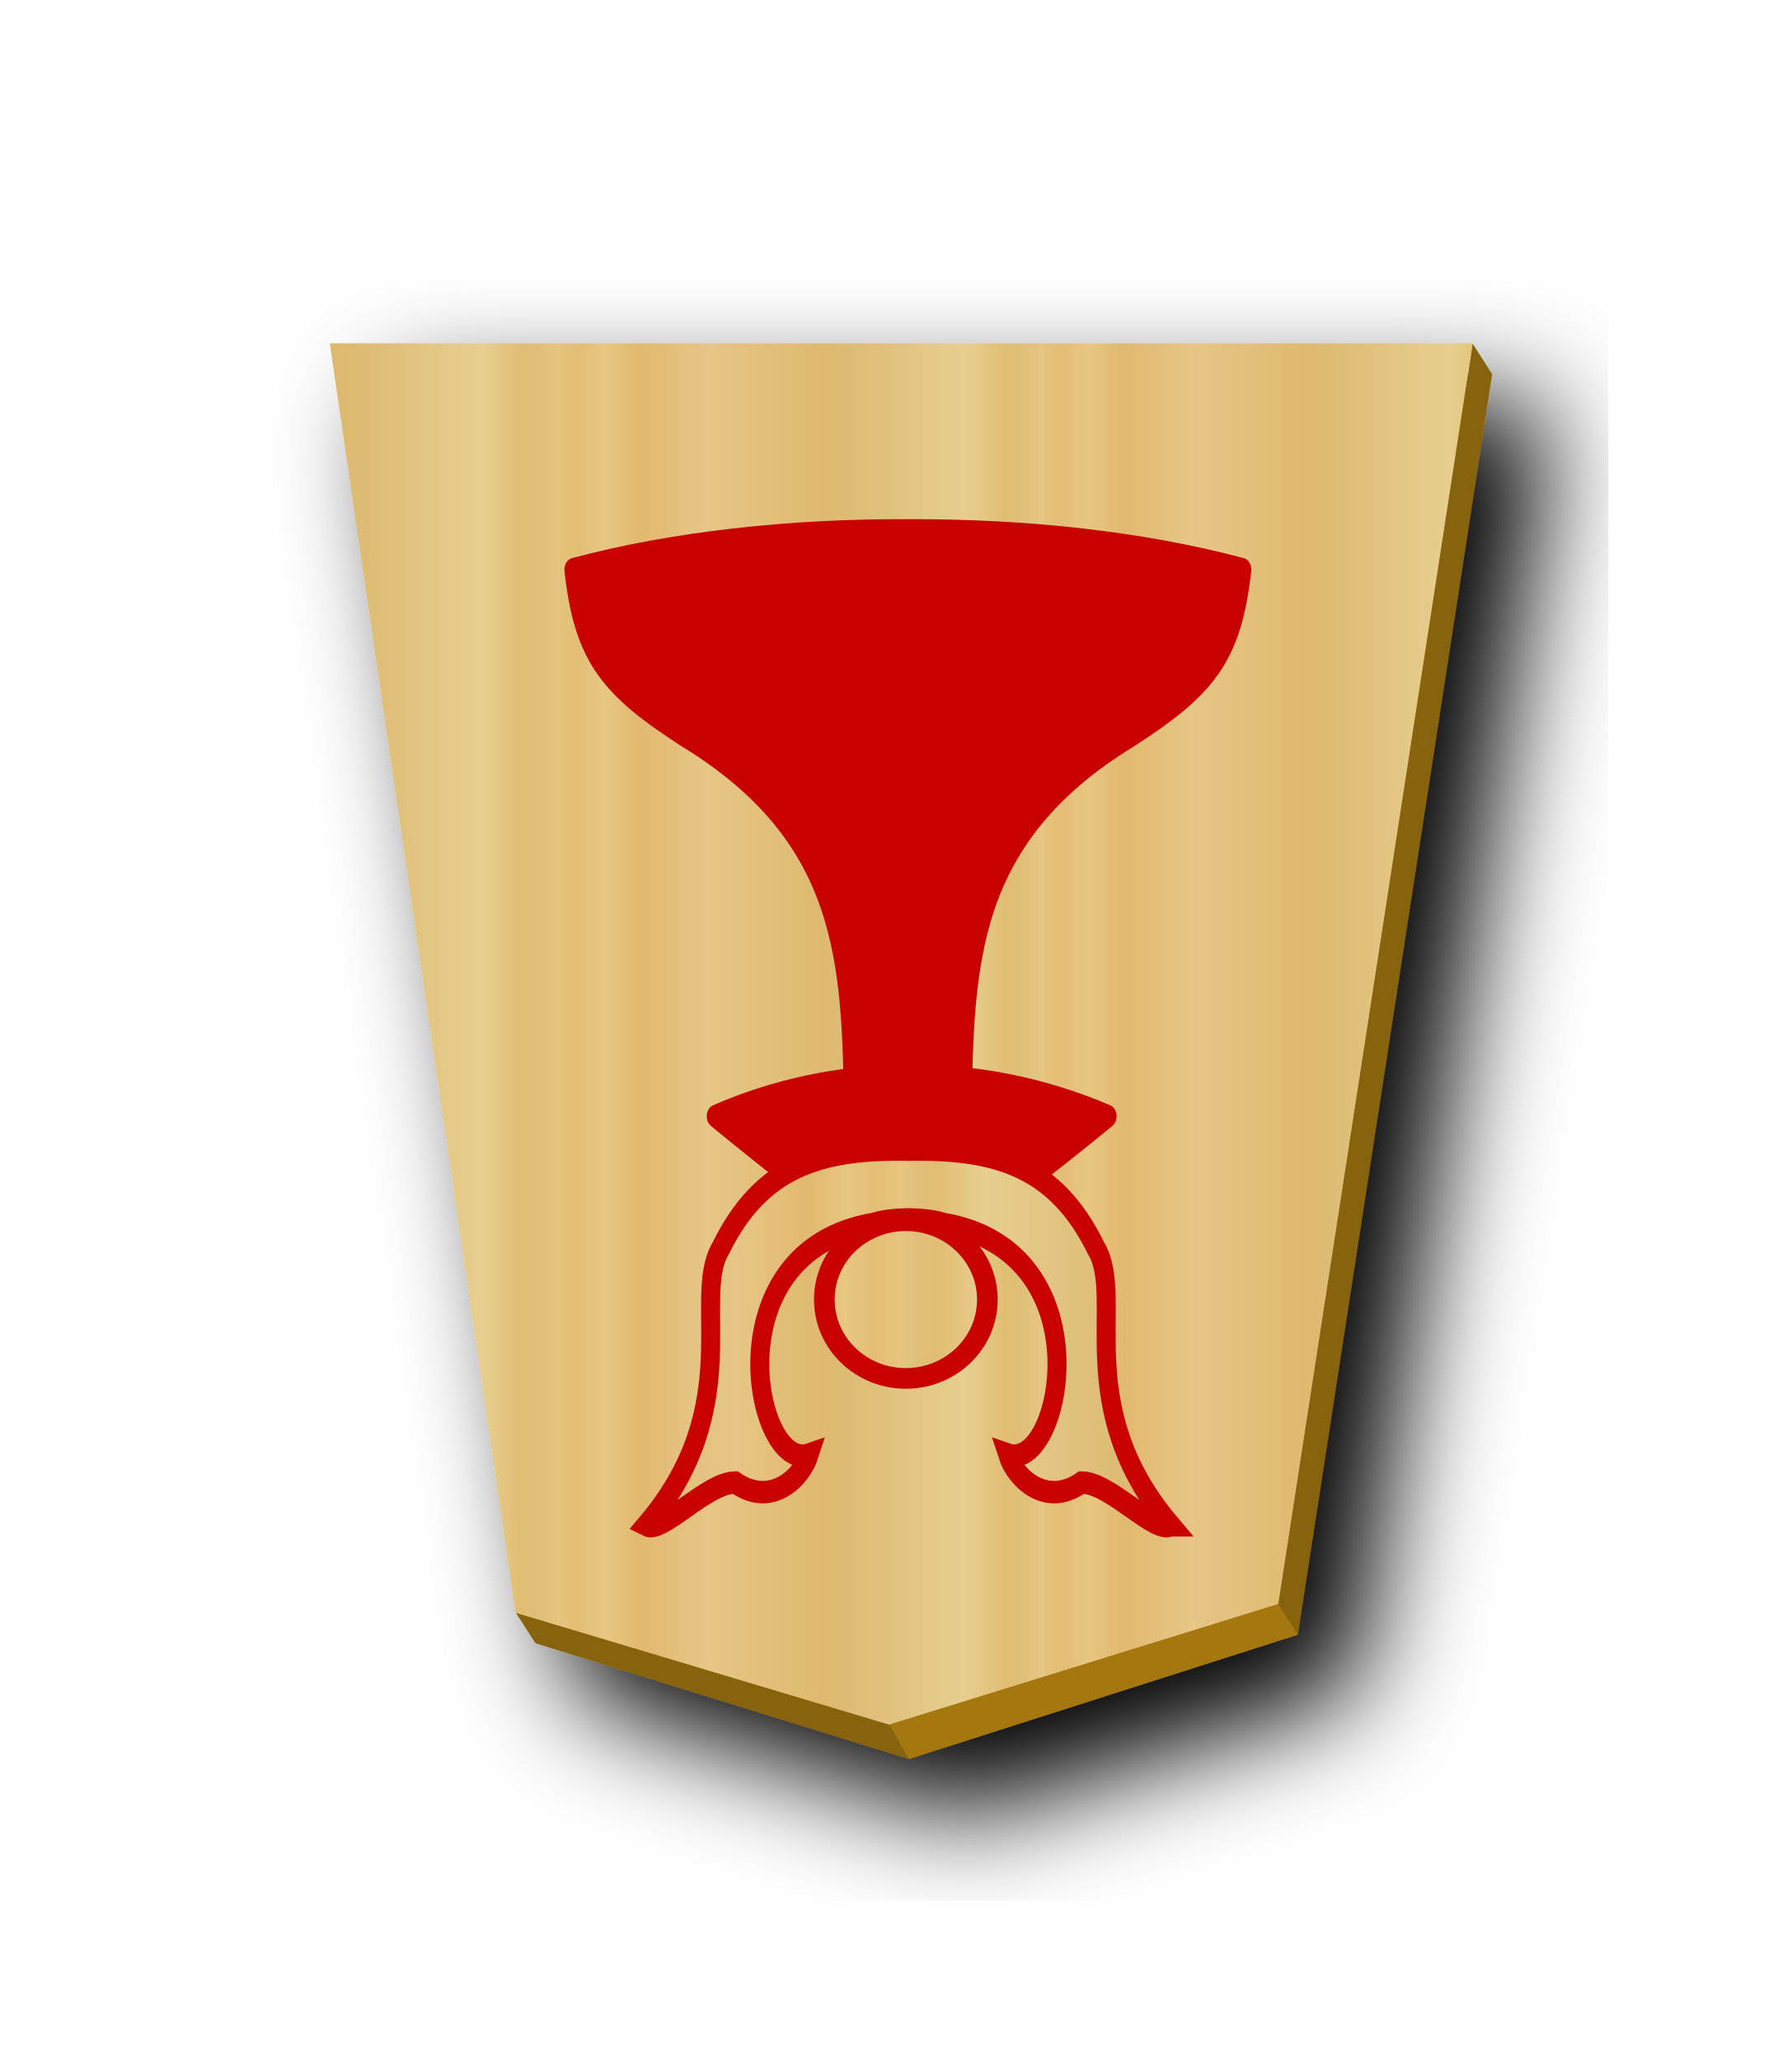
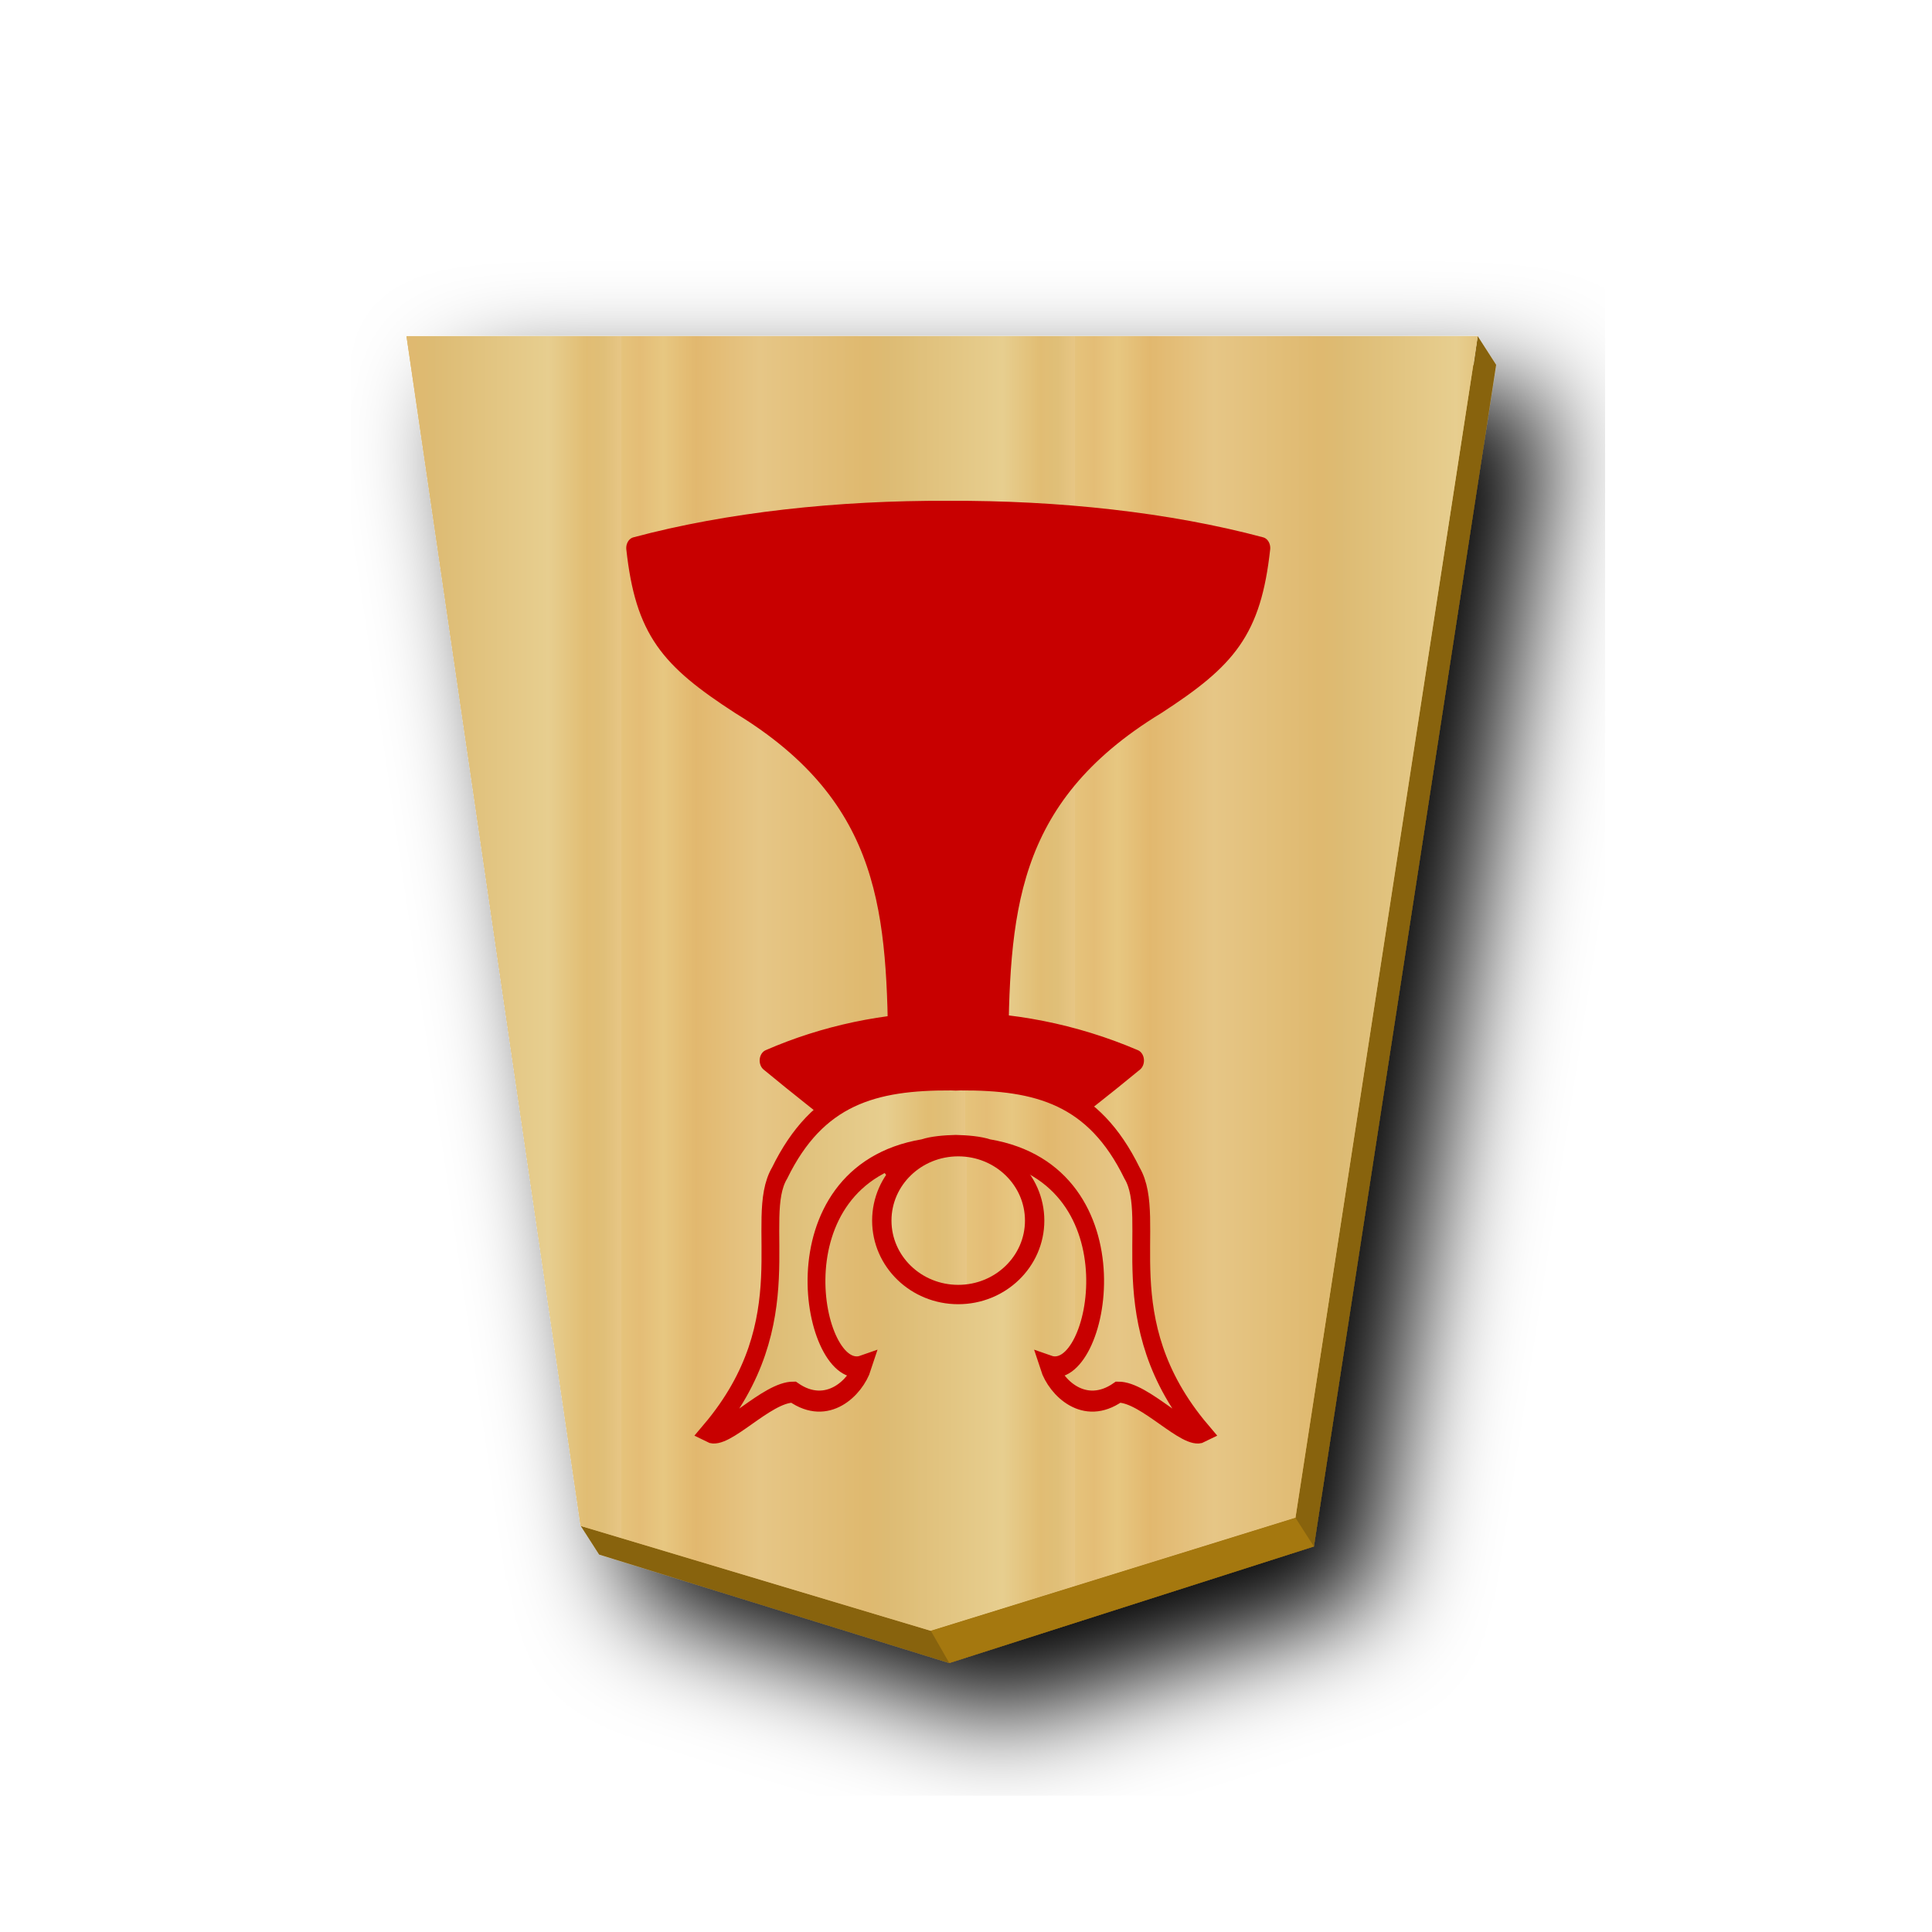
- <svg xmlns="http://www.w3.org/2000/svg" xmlns:xlink="http://www.w3.org/1999/xlink" width="52.157" height="60" version="1.1" id="svg1717">
-   <defs id="defs1721">
-     <filter style="color-interpolation-filters:sRGB" id="filter1552">
-       <feFlood flood-opacity="0.498" flood-color="rgb(0,0,0)" result="flood" id="feFlood1542" />
-       <feComposite in="flood" in2="SourceGraphic" operator="in" result="composite1" id="feComposite1544" />
-       <feGaussianBlur in="composite1" stdDeviation="2.5" result="blur" id="feGaussianBlur1546" />
-       <feOffset dx="4.57967e-15" dy="4.41314e-15" result="offset" id="feOffset1548" />
-       <feComposite in="SourceGraphic" in2="offset" operator="over" result="composite2" id="feComposite1550" />
+ <svg xmlns="http://www.w3.org/2000/svg" xmlns:xlink="http://www.w3.org/1999/xlink" viewBox="0 0 60 60">
+   <defs>
+     <linearGradient id="1TO_svg__a">
+       <stop offset="0" stop-color="#dfb459" />
+       <stop offset=".042" stop-color="#dead54" />
+       <stop offset=".093" stop-color="#e1b85f" />
+       <stop offset=".165" stop-color="#dba84d" />
+       <stop offset=".305" stop-color="#dfb765" />
+       <stop offset=".539" stop-color="#d8a94e" />
+       <stop offset=".586" stop-color="#d5ab53" />
+       <stop offset=".84" stop-color="#e0bf6e" />
+       <stop offset=".924" stop-color="#daae52" />
+       <stop offset=".962" stop-color="#d9af57" />
+       <stop offset="1" stop-color="#e1b663" />
+     </linearGradient>
+     <linearGradient xlink:href="#1TO_svg__a" id="1TO_svg__c" x1="417.476" x2="400.442" y1="176.269" y2="176.269" gradientUnits="userSpaceOnUse" spreadMethod="repeat" />
+     <linearGradient xlink:href="#1TO_svg__b" id="1TO_svg__g" x1="-94.602" x2="282.433" y1="216.493" y2="216.493" gradientUnits="userSpaceOnUse" spreadMethod="repeat" />
+     <linearGradient xlink:href="#1TO_svg__b" id="1TO_svg__h" x1="581.251" x2="608.43" y1="124.96" y2="124.96" gradientUnits="userSpaceOnUse" spreadMethod="repeat" />
+     <linearGradient id="1TO_svg__b">
+       <stop offset="0" stop-color="#e5c37b" />
+       <stop offset=".042" stop-color="#e4bd76" />
+       <stop offset=".093" stop-color="#e7c781" />
+       <stop offset=".165" stop-color="#e2b86e" />
+       <stop offset=".305" stop-color="#e6c686" />
+       <stop offset=".539" stop-color="#dfb96f" />
+       <stop offset=".586" stop-color="#ddbb73" />
+       <stop offset=".84" stop-color="#e7ce8f" />
+       <stop offset=".924" stop-color="#e1bd73" />
+       <stop offset=".962" stop-color="#e0bf78" />
+       <stop offset="1" stop-color="#e7c685" />
+     </linearGradient>
+     <linearGradient xlink:href="#1TO_svg__b" id="1TO_svg__f" x1="417.476" x2="400.442" y1="176.269" y2="176.269" gradientUnits="userSpaceOnUse" spreadMethod="repeat" />
+     <linearGradient xlink:href="#1TO_svg__a" id="1TO_svg__e" x1="417.476" x2="400.442" y1="176.269" y2="176.269" gradientUnits="userSpaceOnUse" spreadMethod="repeat" />
+     <filter id="1TO_svg__d">
+       <feGaussianBlur in="SourceAlpha" result="blur" stdDeviation="2" />
+       <feOffset dx="2" dy="2" result="offsetBlur" />
+       <feBlend in="SourceGraphic" in2="offsetBlur" />
    </filter>
-     <filter style="color-interpolation-filters:sRGB" id="filter1540">
-       <feFlood flood-opacity="0.498" flood-color="rgb(0,0,0)" result="flood" id="feFlood1530" />
-       <feComposite in="flood" in2="SourceGraphic" operator="in" result="composite1" id="feComposite1532" />
-       <feGaussianBlur in="composite1" stdDeviation="2.5" result="blur" id="feGaussianBlur1534" />
-       <feOffset dx="4.57967e-15" dy="4.41314e-15" result="offset" id="feOffset1536" />
-       <feComposite in="SourceGraphic" in2="offset" operator="over" result="composite2" id="feComposite1538" />
-     </filter>
-     <filter id="drop-shadow-9">
-       <feGaussianBlur in="SourceAlpha" result="blur" stdDeviation="2" id="feGaussianBlur5056" />
-       <feOffset result="offsetBlur" dx="2" dy="2" id="feOffset5058" />
-       <feBlend in="SourceGraphic" in2="offsetBlur" mode="normal" id="feBlend5060" />
-     </filter>
-     <filter id="drop-shadow-2">
-       <feGaussianBlur in="SourceAlpha" result="blur" stdDeviation="2" id="feGaussianBlur6807" />
-       <feOffset result="offsetBlur" dx="2" dy="2" id="feOffset6809" />
-       <feBlend in="SourceGraphic" in2="offsetBlur" mode="normal" id="feBlend6811" />
-     </filter>
-     <filter id="drop-shadow-2-8">
-       <feGaussianBlur in="SourceAlpha" result="blur" stdDeviation="2" id="feGaussianBlur6807-2" />
-       <feOffset result="offsetBlur" dx="2" dy="2" id="feOffset6809-8" />
-       <feBlend in="SourceGraphic" in2="offsetBlur" mode="normal" id="feBlend6811-0" />
-     </filter>
-     <filter id="drop-shadow-6">
-       <feGaussianBlur in="SourceAlpha" result="blur" stdDeviation="2" id="feGaussianBlur5056-9" />
-       <feOffset result="offsetBlur" dx="2" dy="2" id="feOffset5058-0" />
-       <feBlend in="SourceGraphic" in2="offsetBlur" mode="normal" id="feBlend5060-9" />
-     </filter>
-     <filter id="drop-shadow-27">
-       <feGaussianBlur in="SourceAlpha" result="blur" stdDeviation="2" id="feGaussianBlur5056-5" />
-       <feOffset result="offsetBlur" dx="2" dy="2" id="feOffset5058-6" />
-       <feBlend in="SourceGraphic" in2="offsetBlur" mode="normal" id="feBlend5060-96" />
-     </filter>
-     <filter id="drop-shadow-2-88">
-       <feGaussianBlur in="SourceAlpha" result="blur" stdDeviation="2" id="feGaussianBlur6807-1" />
-       <feOffset result="offsetBlur" dx="2" dy="2" id="feOffset6809-5" />
-       <feBlend in="SourceGraphic" in2="offsetBlur" mode="normal" id="feBlend6811-7" />
-     </filter>
-     <filter id="drop-shadow-2-6">
-       <feGaussianBlur in="SourceAlpha" result="blur" stdDeviation="2" id="feGaussianBlur6807-4" />
-       <feOffset result="offsetBlur" dx="2" dy="2" id="feOffset6809-6" />
-       <feBlend in="SourceGraphic" in2="offsetBlur" mode="normal" id="feBlend6811-8" />
-     </filter>
-     <filter id="drop-shadow-62">
-       <feGaussianBlur in="SourceAlpha" result="blur" stdDeviation="2" id="feGaussianBlur5056-7" />
-       <feOffset result="offsetBlur" dx="2" dy="2" id="feOffset5058-9" />
-       <feBlend in="SourceGraphic" in2="offsetBlur" mode="normal" id="feBlend5060-1" />
-     </filter>
-     <filter id="drop-shadow-1">
-       <feGaussianBlur in="SourceAlpha" result="blur" stdDeviation="2" id="feGaussianBlur5056-0" />
-       <feOffset result="offsetBlur" dx="2" dy="2" id="feOffset5058-7" />
-       <feBlend in="SourceGraphic" in2="offsetBlur" mode="normal" id="feBlend5060-4" />
-     </filter>
-     <filter id="drop-shadow-2-67">
-       <feGaussianBlur in="SourceAlpha" result="blur" stdDeviation="2" id="feGaussianBlur6807-7" />
-       <feOffset result="offsetBlur" dx="2" dy="2" id="feOffset6809-4" />
-       <feBlend in="SourceGraphic" in2="offsetBlur" mode="normal" id="feBlend6811-74" />
-     </filter>
-     <filter id="drop-shadow-2-86">
-       <feGaussianBlur in="SourceAlpha" result="blur" stdDeviation="2" id="feGaussianBlur6807-6" />
-       <feOffset result="offsetBlur" dx="2" dy="2" id="feOffset6809-9" />
-       <feBlend in="SourceGraphic" in2="offsetBlur" mode="normal" id="feBlend6811-1" />
-     </filter>
-     <filter id="drop-shadow-22">
-       <feGaussianBlur in="SourceAlpha" result="blur" stdDeviation="2" id="feGaussianBlur5056-0-5" />
-       <feOffset result="offsetBlur" dx="2" dy="2" id="feOffset5058-0-0" />
-       <feBlend in="SourceGraphic" in2="offsetBlur" mode="normal" id="feBlend5060-0" />
-     </filter>
-     <filter id="drop-shadow-2-8-6">
-       <feGaussianBlur in="SourceAlpha" result="blur" stdDeviation="2" id="feGaussianBlur6807-40" />
-       <feOffset result="offsetBlur" dx="2" dy="2" id="feOffset6809-4-3" />
-       <feBlend in="SourceGraphic" in2="offsetBlur" mode="normal" id="feBlend6811-3" />
-     </filter>
-     <filter id="drop-shadow-5">
-       <feGaussianBlur in="SourceAlpha" result="blur" stdDeviation="2" id="feGaussianBlur5056-6" />
-       <feOffset result="offsetBlur" dx="2" dy="2" id="feOffset5058-2" />
-       <feBlend in="SourceGraphic" in2="offsetBlur" mode="normal" id="feBlend5060-8" />
-     </filter>
-     <filter id="drop-shadow-5-9">
-       <feGaussianBlur in="SourceAlpha" result="blur" stdDeviation="2" id="feGaussianBlur5056-6-0" />
-       <feOffset result="offsetBlur" dx="2" dy="2" id="feOffset5058-2-0" />
-       <feBlend in="SourceGraphic" in2="offsetBlur" mode="normal" id="feBlend5060-8-3" />
-     </filter>
-     <filter id="drop-shadow-2-84">
-       <feGaussianBlur in="SourceAlpha" result="blur" stdDeviation="2" id="feGaussianBlur6807-9" />
-       <feOffset result="offsetBlur" dx="2" dy="2" id="feOffset6809-5-9" />
-       <feBlend in="SourceGraphic" in2="offsetBlur" mode="normal" id="feBlend6811-1-9" />
-     </filter>
-     <filter id="drop-shadow-2-84-4">
-       <feGaussianBlur in="SourceAlpha" result="blur" stdDeviation="2" id="feGaussianBlur6807-9-5" />
-       <feOffset result="offsetBlur" dx="2" dy="2" id="feOffset6809-5-7" />
-       <feBlend in="SourceGraphic" in2="offsetBlur" mode="normal" id="feBlend6811-1-1" />
-     </filter>
-     <filter id="drop-shadow-5-1">
-       <feGaussianBlur in="SourceAlpha" result="blur" stdDeviation="2" id="feGaussianBlur5056-6-9" />
-       <feOffset result="offsetBlur" dx="2" dy="2" id="feOffset5058-2-6" />
-       <feBlend in="SourceGraphic" in2="offsetBlur" mode="normal" id="feBlend5060-8-9" />
-     </filter>
-     <filter id="drop-shadow-5-1-3">
-       <feGaussianBlur in="SourceAlpha" result="blur" stdDeviation="2" id="feGaussianBlur5056-6-9-6" />
-       <feOffset result="offsetBlur" dx="2" dy="2" id="feOffset5058-2-6-1" />
-       <feBlend in="SourceGraphic" in2="offsetBlur" mode="normal" id="feBlend5060-8-9-7" />
-     </filter>
-     <filter id="drop-shadow-2-84-1">
-       <feGaussianBlur in="SourceAlpha" result="blur" stdDeviation="2" id="feGaussianBlur6807-9-0" />
-       <feOffset result="offsetBlur" dx="2" dy="2" id="feOffset6809-5-3" />
-       <feBlend in="SourceGraphic" in2="offsetBlur" mode="normal" id="feBlend6811-1-0" />
-     </filter>
-     <filter id="drop-shadow-2-84-1-0">
-       <feGaussianBlur in="SourceAlpha" result="blur" stdDeviation="2" id="feGaussianBlur6807-9-0-0" />
-       <feOffset result="offsetBlur" dx="2" dy="2" id="feOffset6809-5-3-6" />
-       <feBlend in="SourceGraphic" in2="offsetBlur" mode="normal" id="feBlend6811-1-0-3" />
-     </filter>
-     <filter id="drop-shadow-5-1-2">
-       <feGaussianBlur in="SourceAlpha" result="blur" stdDeviation="2" id="feGaussianBlur5056-6-9-8" />
-       <feOffset result="offsetBlur" dx="2" dy="2" id="feOffset5058-2-6-5" />
-       <feBlend in="SourceGraphic" in2="offsetBlur" mode="normal" id="feBlend5060-8-9-1" />
-     </filter>
-     <filter id="drop-shadow-5-1-2-8">
-       <feGaussianBlur in="SourceAlpha" result="blur" stdDeviation="2" id="feGaussianBlur5056-6-9-8-3" />
-       <feOffset result="offsetBlur" dx="2" dy="2" id="feOffset5058-2-6-5-7" />
-       <feBlend in="SourceGraphic" in2="offsetBlur" mode="normal" id="feBlend5060-8-9-1-4" />
-     </filter>
-     <filter id="drop-shadow-2-84-1-0-0">
-       <feGaussianBlur in="SourceAlpha" result="blur" stdDeviation="2" id="feGaussianBlur6807-9-0-9" />
-       <feOffset result="offsetBlur" dx="2" dy="2" id="feOffset6809-5-3-1" />
-       <feBlend in="SourceGraphic" in2="offsetBlur" mode="normal" id="feBlend6811-1-0-0" />
-     </filter>
-     <filter id="drop-shadow-2-84-1-0-1">
-       <feGaussianBlur in="SourceAlpha" result="blur" stdDeviation="2" id="feGaussianBlur6807-9-0-9-0" />
-       <feOffset result="offsetBlur" dx="2" dy="2" id="feOffset6809-5-3-1-2" />
-       <feBlend in="SourceGraphic" in2="offsetBlur" mode="normal" id="feBlend6811-1-0-0-7" />
-     </filter>
-     <filter id="drop-shadow-5-1-1">
-       <feGaussianBlur in="SourceAlpha" result="blur" stdDeviation="2" id="feGaussianBlur5056-6-9-88" />
-       <feOffset result="offsetBlur" dx="2" dy="2" id="feOffset5058-2-6-1-6" />
-       <feBlend in="SourceGraphic" in2="offsetBlur" mode="normal" id="feBlend5060-8-9-5" />
-     </filter>
-     <filter id="drop-shadow-5-1-1-3">
-       <feGaussianBlur in="SourceAlpha" result="blur" stdDeviation="2" id="feGaussianBlur5056-6-9-88-0" />
-       <feOffset result="offsetBlur" dx="2" dy="2" id="feOffset5058-2-6-1-1" />
-       <feBlend in="SourceGraphic" in2="offsetBlur" mode="normal" id="feBlend5060-8-9-5-3" />
-     </filter>
-     <filter id="drop-shadow-2-84-1-4">
-       <feGaussianBlur in="SourceAlpha" result="blur" stdDeviation="2" id="feGaussianBlur6807-9-0-2" />
-       <feOffset result="offsetBlur" dx="2" dy="2" id="feOffset6809-5-3-5" />
-       <feBlend in="SourceGraphic" in2="offsetBlur" mode="normal" id="feBlend6811-1-0-4" />
-     </filter>
-     <filter id="drop-shadow-5-1-1-6">
-       <feGaussianBlur in="SourceAlpha" result="blur" stdDeviation="2" id="feGaussianBlur5056-6-9-88-8" />
-       <feOffset result="offsetBlur" dx="2" dy="2" id="feOffset5058-2-6-1-6-0" />
-       <feBlend in="SourceGraphic" in2="offsetBlur" mode="normal" id="feBlend5060-8-9-5-0" />
-     </filter>
-     <filter id="drop-shadow-5-1-1-7">
-       <feGaussianBlur in="SourceAlpha" result="blur" stdDeviation="2" id="feGaussianBlur5056-6-9-88-3" />
-       <feOffset result="offsetBlur" dx="2" dy="2" id="feOffset5058-2-6-1-6-6" />
-       <feBlend in="SourceGraphic" in2="offsetBlur" mode="normal" id="feBlend5060-8-9-5-8" />
-     </filter>
-     <linearGradient id="linearGradient12530">
-       <stop style="stop-color:#dfb459;stop-opacity:1" offset="0" id="stop12526" />
-       <stop id="stop16843" offset="0.042" style="stop-color:#dead54;stop-opacity:1" />
-       <stop id="stop12556" offset="0.093" style="stop-color:#e1b85f;stop-opacity:1" />
-       <stop id="stop12532" offset="0.165" style="stop-color:#dba84d;stop-opacity:1" />
-       <stop style="stop-color:#dfb765;stop-opacity:1" offset="0.305" id="stop12564" />
-       <stop style="stop-color:#d8a94e;stop-opacity:1" offset="0.539" id="stop12558" />
-       <stop id="stop12562" offset="0.586" style="stop-color:#d5ab53;stop-opacity:1" />
-       <stop style="stop-color:#e0bf6e;stop-opacity:1" offset="0.84" id="stop12534" />
-       <stop id="stop16845" offset="0.924" style="stop-color:#daae52;stop-opacity:1" />
-       <stop id="stop12560" offset="0.962" style="stop-color:#d9af57;stop-opacity:1" />
-       <stop style="stop-color:#e1b663;stop-opacity:1" offset="1" id="stop12528" />
-     </linearGradient>
-     <filter id="drop-shadow-2-84-1-9">
-       <feGaussianBlur in="SourceAlpha" result="blur" stdDeviation="2" id="feGaussianBlur6807-9-0-6" />
-       <feOffset result="offsetBlur" dx="2" dy="2" id="feOffset6809-5-3-15" />
-       <feBlend in="SourceGraphic" in2="offsetBlur" mode="normal" id="feBlend6811-1-0-2" />
-     </filter>
-     <linearGradient xlink:href="#linearGradient12530" id="linearGradient9379" x1="417.476" y1="176.269" x2="400.442" y2="176.269" gradientUnits="userSpaceOnUse" spreadMethod="repeat" />
-     <linearGradient xlink:href="#linearGradient11760" id="linearGradient69553" x1="-94.602" y1="216.493" x2="282.433" y2="216.493" gradientUnits="userSpaceOnUse" spreadMethod="repeat" />
-     <linearGradient xlink:href="#linearGradient11760" id="linearGradient69545" x1="581.251" y1="124.96" x2="608.43" y2="124.96" gradientUnits="userSpaceOnUse" spreadMethod="repeat" />
-     <filter id="drop-shadow-5-1-1-37">
-       <feGaussianBlur in="SourceAlpha" result="blur" stdDeviation="2" id="feGaussianBlur5056-6-9-88-5" />
-       <feOffset result="offsetBlur" dx="2" dy="2" id="feOffset5058-2-6-1-6-09" />
-       <feBlend in="SourceGraphic" in2="offsetBlur" mode="normal" id="feBlend5060-8-9-5-86" />
-     </filter>
-     <filter id="drop-shadow-2-84-1-4-0">
-       <feGaussianBlur in="SourceAlpha" result="blur" stdDeviation="2" id="feGaussianBlur6807-9-0-2-4" />
-       <feOffset result="offsetBlur" dx="2" dy="2" id="feOffset6809-5-3-5-9" />
-       <feBlend in="SourceGraphic" in2="offsetBlur" mode="normal" id="feBlend6811-1-0-4-7" />
-     </filter>
-     <linearGradient id="linearGradient11760">
-       <stop id="stop11738" offset="0" style="stop-color:#e5c37b;stop-opacity:1" />
-       <stop style="stop-color:#e4bd76;stop-opacity:1" offset="0.042" id="stop11740" />
-       <stop style="stop-color:#e7c781;stop-opacity:1" offset="0.093" id="stop11742" />
-       <stop style="stop-color:#e2b86e;stop-opacity:1" offset="0.165" id="stop11744" />
-       <stop id="stop11746" offset="0.305" style="stop-color:#e6c686;stop-opacity:1" />
-       <stop id="stop11748" offset="0.539" style="stop-color:#dfb96f;stop-opacity:1" />
-       <stop style="stop-color:#ddbb73;stop-opacity:1" offset="0.586" id="stop11750" />
-       <stop id="stop11752" offset="0.84" style="stop-color:#e7ce8f;stop-opacity:1" />
-       <stop style="stop-color:#e1bd73;stop-opacity:1" offset="0.924" id="stop11754" />
-       <stop style="stop-color:#e0bf78;stop-opacity:1" offset="0.962" id="stop11756" />
-       <stop id="stop11758" offset="1" style="stop-color:#e7c685;stop-opacity:1" />
-     </linearGradient>
-     <linearGradient xlink:href="#linearGradient11760" id="linearGradient30688" gradientUnits="userSpaceOnUse" x1="417.476" y1="176.269" x2="400.442" y2="176.269" spreadMethod="repeat" />
  </defs>
-   <filter id="drop-shadow">
-     <feGaussianBlur in="SourceAlpha" result="blur" stdDeviation="2" id="feGaussianBlur1692" />
-     <feOffset result="offsetBlur" dx="2" dy="2" id="feOffset1694" />
-     <feBlend in="SourceGraphic" in2="offsetBlur" mode="normal" id="feBlend1696" />
-   </filter>
-   <g transform="translate(-374.5792,-151.3775)" style="display:inline;fill-opacity:1;fill:url(#linearGradient9379)" id="g8644">
-     <g id="g6832-4-7-50" transform="matrix(0.8277556,0,0,0.8277556,294.3651,136.5109)" style="display:inline;filter:url(#drop-shadow-2-84-1-4);fill-opacity:1.0;fill:url(#linearGradient9379)">
-       <g id="g6830-3-9-2" transform="rotate(180,45.5785,23.8125)" style="fill-opacity:1.0;fill:url(#linearGradient9379)">
-         <path style="fill:#886310;fill-opacity:1;stroke-width:0.828" d="M 42.875 10 L 42.748 10.891 L 10.18 10.891 L 15.477 47.061 L 15.018 46.949 L 15.59 47.84 L 26.465 51.207 L 37.787 47.588 L 43.447 10.891 L 42.875 10 z " transform="matrix(-1.208086,0,0,-1.208086,-5.748484,29.66488)" id="path9383" />
-         <path id="path6814-84-3-4" d="m -50.708,-26.75 -6.837,44.334 h 40.19 l -6.535,-44.638 -13.138,-3.935 z" style="fill:url(#linearGradient9379);fill-opacity:1.0" />
-         <path style="fill:url(#linearGradient30688);fill-opacity:1" d="m -50.708,-26.75 -6.837,44.334 h 40.19 l -6.535,-44.638 -13.138,-3.935 z" id="path9381" />
-       </g>
-     </g>
+   <g fill="url(#1TO_svg__c)" filter="url(#1TO_svg__d)" transform="translate(-77.198 -14.428)scale(.82776)">
+     <path fill="#886310" d="m148.702 30.041-.153 1.076h-39.346l6.4 43.696-.555-.134.691 1.076 13.138 4.068 13.679-4.373 6.838-44.333z" />
+     <path fill="url(#1TO_svg__e)" d="m141.865 74.375 6.837-44.334h-40.19l6.535 44.638 13.138 3.935z" />
+     <path fill="url(#1TO_svg__f)" d="m-50.708-26.75-6.837 44.334h40.19l-6.535-44.638-13.138-3.935z" transform="rotate(180 45.578 23.813)" />
  </g>
-   <path style="fill:#a5780f;stroke:none;stroke-width:1px;stroke-linecap:butt;stroke-linejoin:miter;stroke-opacity:1;fill-opacity:1" d="m 25.892,50.207 0.573,1 11.322,-3.619 -0.571,-0.89 z" id="path9418" />
-   <g id="g19811" transform="matrix(-0.8583682,0,0,-0.8583682,48.83461,56.42571)">
-     <g id="g2182-3-6" transform="matrix(0.4949293,0,0,0.6024127,37.29601,-6.478626)" style="display:inline;stroke:#000000;stroke-width:1.313;stroke-miterlimit:4;stroke-dasharray:none;paint-order:stroke fill markers">
-       <g transform="translate(0.4695196,-1.501501)" id="g2180-9-3" style="stroke:#000000;stroke-width:1.313;stroke-miterlimit:4;stroke-dasharray:none">
-         <path id="path2176-6-1" d="m -23.356,44.733 c -4.132,8.933 -4.332,7.65 -13.389,13.799 8.913,3.135 18.7,2.897 26.778,0 -9.057,-6.15 -9.439,-5.165 -13.389,-13.799 z" style="fill:#c80000;stroke:#c80000;stroke-width:1.313;stroke-linecap:butt;stroke-linejoin:round;stroke-miterlimit:4;stroke-dasharray:none;stroke-opacity:1;paint-order:stroke fill markers;fill-opacity:1" />
-         <path id="path2178-9-6" d="m -26.818,58.55 c -0.102,8.756 -0.371,15.837 -11.545,21.429 -5.232,2.786 -6.963,4.475 -7.615,9.332 6.785,1.494 14.836,2.21 22.882,2.179 8.046,0.031 16.098,-0.686 22.882,-2.179 C -0.864,84.454 -2.595,82.764 -7.828,79.978 -19.002,74.387 -19.271,67.306 -19.373,58.55 v 4e-6 c -1.241,0.019 -2.482,0.02 -3.722,0.019 -1.241,7.29e-4 -2.482,-2.33e-4 -3.722,-0.019 z" style="fill:#c80000;stroke:#c80000;stroke-width:1.313;stroke-linecap:butt;stroke-linejoin:round;stroke-miterlimit:4;stroke-dasharray:none;stroke-opacity:1;paint-order:stroke fill markers;fill-opacity:1" />
-       </g>
-     </g>
-     <g transform="matrix(0.7005504,0,0,0.7005504,-399.7686,-65.88002)" id="g3401-4">
-       <path style="display:inline;fill:url(#linearGradient69553);fill-opacity:1;stroke:#c80000;stroke-width:13.427;stroke-linecap:butt;stroke-linejoin:miter;stroke-miterlimit:4;stroke-dasharray:none;stroke-opacity:1" d="m 89.878,104.459 c 71.228,71.229 31.757,135.821 52.51,165.379 28.871,49.947 71.083,59.605 129.343,59.369 1.132,-0.005 2.27,-0.039 3.413,-0.104 1.143,0.064 2.28,0.099 3.413,0.104 58.26,0.236 100.472,-9.422 129.343,-59.369 20.752,-29.558 -18.718,-94.149 52.51,-165.379 -11.605,-5.015 -42.725,25.605 -62.898,25.525 -25.612,-15.171 -47.031,3.08 -52.251,16.777 37.839,-11.301 70.079,121.468 -45.538,137.914 -7.067,1.971 -16.164,2.514 -24.578,2.719 -8.414,-0.205 -17.511,-0.748 -24.578,-2.719 -115.617,-16.446 -83.377,-149.215 -45.538,-137.914 -5.22,-13.697 -26.639,-31.948 -52.251,-16.777 -20.172,0.08 -51.293,-30.539 -62.898,-25.525 z" id="path4702-7-4" transform="matrix(0.06852995,0,0,0.08094496,589.0195,105.5793)" />
-       <ellipse ry="3.818" rx="3.947" cy="124.96" cx="608" id="path4730-4-5" style="display:inline;opacity:1;fill:url(#linearGradient69545);fill-opacity:1;stroke:#c80000;stroke-width:1;stroke-linecap:butt;stroke-linejoin:miter;stroke-miterlimit:4;stroke-dasharray:none;stroke-opacity:1;paint-order:normal" />
-     </g>
+   <path fill="#a5780f" d="m28.908 50.646.573 1 11.322-3.62-.571-.89z" />
+   <g fill="#c80000" stroke="#c80000" stroke-linejoin="round" stroke-width="1.313" paint-order="stroke fill markers">
+     <path d="M-23.356 44.733c-4.132 8.932-4.332 7.65-13.39 13.799 8.914 3.135 18.701 2.896 26.78 0-9.058-6.15-9.44-5.165-13.39-13.8z" transform="matrix(-.42483 0 0 -.5171 19.637 63.202)" />
+     <path d="M-26.818 58.55c-.101 8.756-.37 15.837-11.545 21.428-5.232 2.786-6.963 4.476-7.615 9.333 6.785 1.493 14.837 2.21 22.883 2.179 8.046.031 16.097-.686 22.882-2.18-.651-4.856-2.382-6.546-7.615-9.332-11.174-5.591-11.443-12.672-11.545-21.428-1.24.02-2.481.02-3.722.02s-2.482 0-3.723-.02z" transform="matrix(-.42483 0 0 -.5171 19.637 63.202)" />
+   </g>
+   <g stroke="#c80000" transform="matrix(.60133 0 0 -.60133 -335.85 113.049)">
+     <path fill="url(#1TO_svg__g)" stroke-width="13.427" d="M89.878 104.459c71.228 71.229 31.757 135.82 52.51 165.378 28.87 49.947 71.082 59.605 129.342 59.37a66 66 0 0 0 3.413-.105q1.714.098 3.413.104c58.26.236 100.472-9.422 129.342-59.369 20.753-29.557-18.718-94.15 52.51-165.378-11.605-5.015-42.725 25.605-62.898 25.525-25.612-15.171-47.031 3.08-52.25 16.777 37.838-11.301 70.078 121.468-45.539 137.914-7.067 1.97-16.164 2.514-24.578 2.72-8.414-.206-17.511-.75-24.578-2.72-115.617-16.446-83.377-149.215-45.538-137.914-5.22-13.698-26.64-31.948-52.251-16.777-20.173.08-51.293-30.54-62.898-25.525z" transform="matrix(.06853 0 0 .08094 589.02 105.58)" />
+     <ellipse cx="608" cy="124.96" fill="url(#1TO_svg__h)" rx="3.947" ry="3.818" />
  </g>
</svg>
